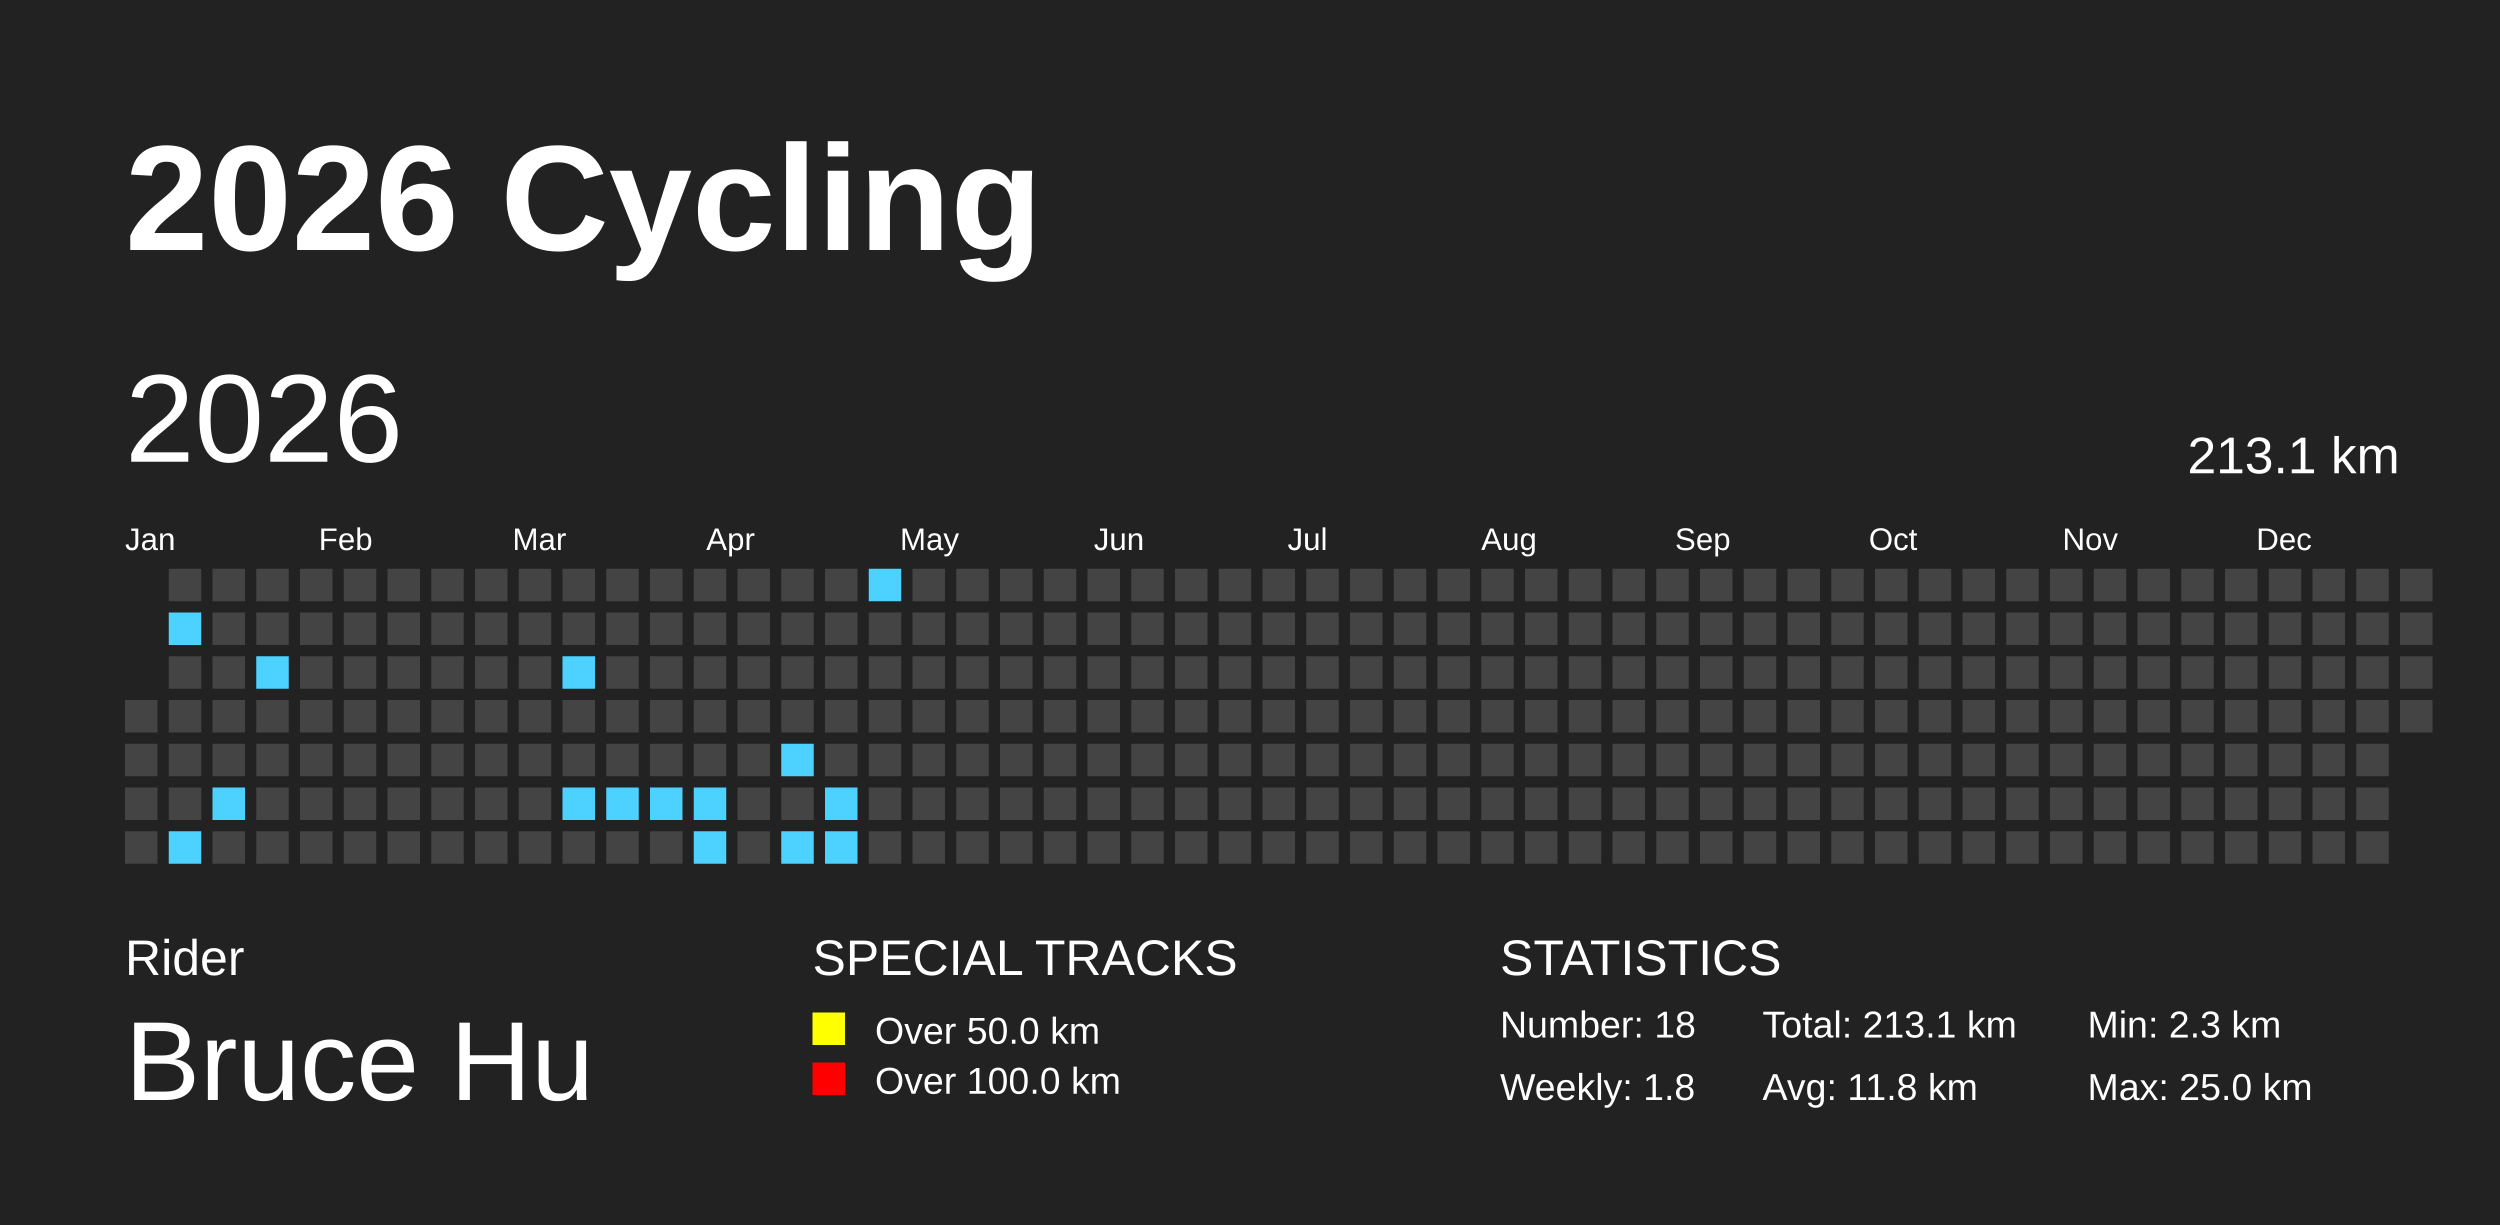
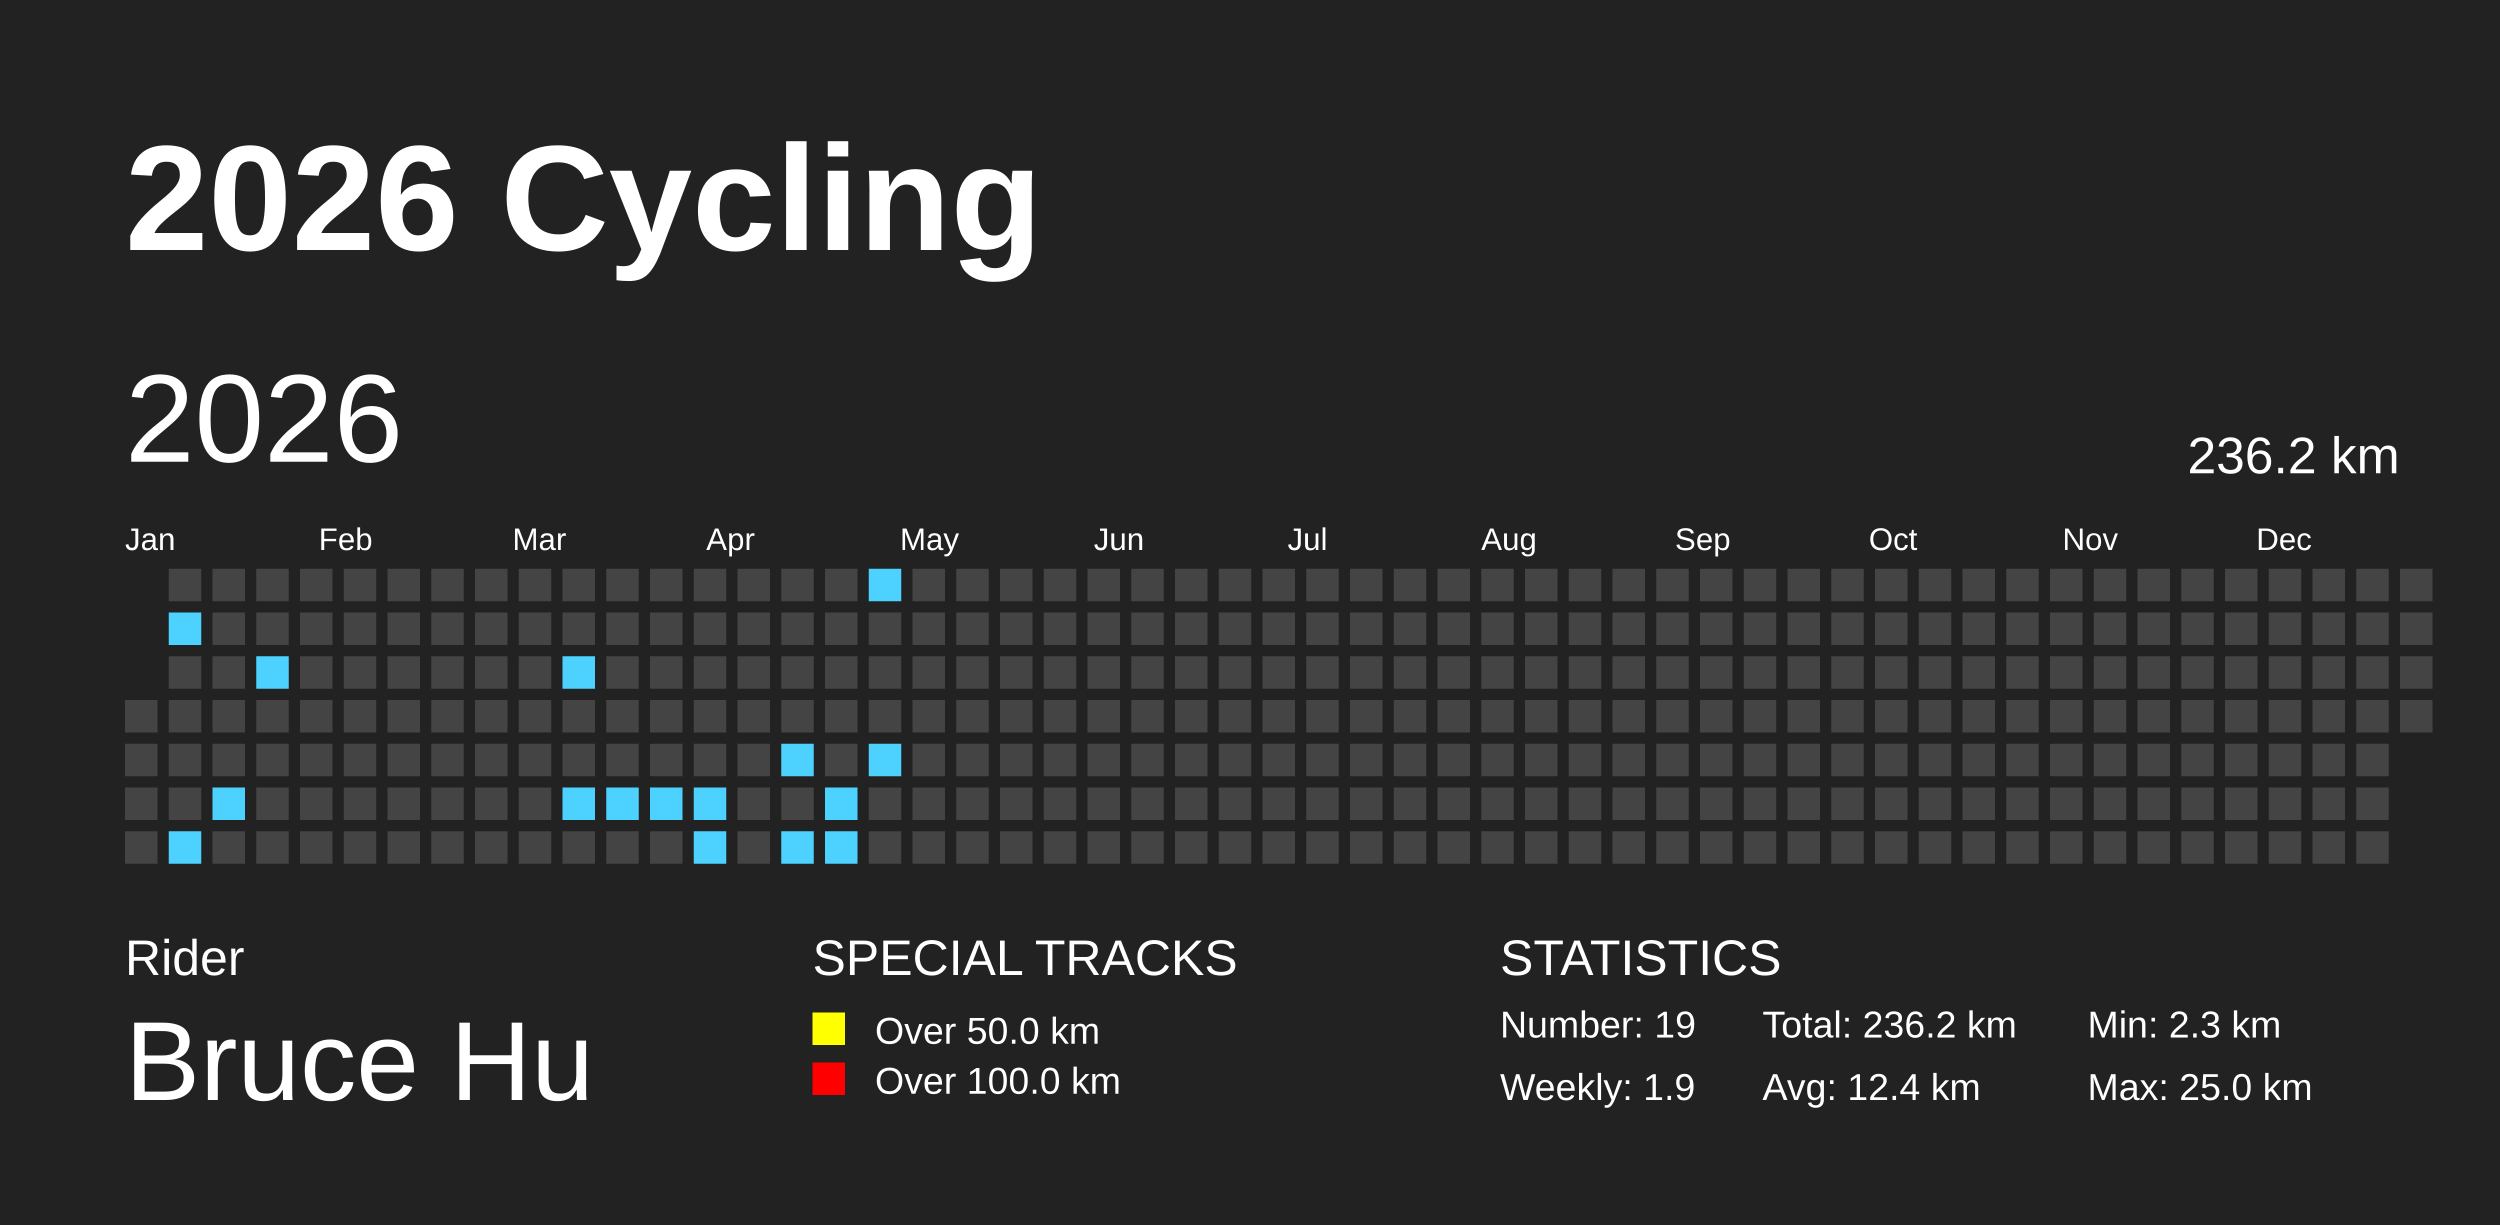
<svg xmlns="http://www.w3.org/2000/svg" baseProfile="full" height="98mm" version="1.1" viewBox="0,0,200,98" width="200mm">
  <defs />
  <rect fill="#222222" height="98" width="200" x="0" y="0" />
  <text fill="#FFFFFF" style="font-size:12px; font-family:Arial; font-weight:bold;" x="10" y="20">2026 Cycling</text>
  <text fill="#FFFFFF" style="font-size:4px; font-family:Arial" x="10" y="78">Rider</text>
  <text fill="#FFFFFF" style="font-size:9px; font-family:Arial" x="10" y="88">Bruce Hu</text>
  <text fill="#FFFFFF" style="font-size:4px; font-family:Arial" x="65" y="78">SPECIAL TRACKS</text>
  <rect fill="yellow" height="2.6" width="2.6" x="65" y="81" />
  <text fill="#FFFFFF" style="font-size:3px; font-family:Arial" x="70" y="83.5">Over 50.0 km</text>
  <rect fill="red" height="2.6" width="2.6" x="65" y="85" />
  <text fill="#FFFFFF" style="font-size:3px; font-family:Arial" x="70" y="87.5">Over 100.0 km</text>
  <text fill="#FFFFFF" style="font-size:4px; font-family:Arial" x="120" y="78">STATISTICS</text>
-   <text fill="#FFFFFF" style="font-size:3px; font-family:Arial" x="120" y="83">Number: 18</text>
-   <text fill="#FFFFFF" style="font-size:3px; font-family:Arial" x="120" y="88">Weekly: 1.8</text>
-   <text fill="#FFFFFF" style="font-size:3px; font-family:Arial" x="141" y="83">Total: 213.1 km</text>
-   <text fill="#FFFFFF" style="font-size:3px; font-family:Arial" x="141" y="88">Avg: 11.8 km</text>
+   <text fill="#FFFFFF" style="font-size:3px; font-family:Arial" x="120" y="83">Number: 19</text>
+   <text fill="#FFFFFF" style="font-size:3px; font-family:Arial" x="120" y="88">Weekly: 1.9</text>
+   <text fill="#FFFFFF" style="font-size:3px; font-family:Arial" x="141" y="83">Total: 236.2 km</text>
+   <text fill="#FFFFFF" style="font-size:3px; font-family:Arial" x="141" y="88">Avg: 12.4 km</text>
  <text fill="#FFFFFF" style="font-size:3px; font-family:Arial" x="167" y="83">Min: 2.3 km</text>
  <text fill="#FFFFFF" style="font-size:3px; font-family:Arial" x="167" y="88">Max: 25.0 km</text>
  <text dominant-baseline="hanging" fill="#FFFFFF" style="font-size:10.0px; font-family:Arial;" x="10" y="30">2026</text>
-   <text dominant-baseline="hanging" fill="#FFFFFF" style="font-size:4.125px; font-family:Arial;" x="175" y="35">213.1 km</text>
+   <text dominant-baseline="hanging" fill="#FFFFFF" style="font-size:4.125px; font-family:Arial;" x="175" y="35">236.2 km</text>
  <text fill="#FFFFFF" style="font-size:2.5px; font-family:Arial" x="10.0" y="44">Jan</text>
  <text fill="#FFFFFF" style="font-size:2.5px; font-family:Arial" x="25.5" y="44">Feb</text>
  <text fill="#FFFFFF" style="font-size:2.5px; font-family:Arial" x="41.0" y="44">Mar</text>
  <text fill="#FFFFFF" style="font-size:2.5px; font-family:Arial" x="56.5" y="44">Apr</text>
  <text fill="#FFFFFF" style="font-size:2.5px; font-family:Arial" x="72.0" y="44">May</text>
  <text fill="#FFFFFF" style="font-size:2.5px; font-family:Arial" x="87.5" y="44">Jun</text>
  <text fill="#FFFFFF" style="font-size:2.5px; font-family:Arial" x="103.0" y="44">Jul</text>
  <text fill="#FFFFFF" style="font-size:2.5px; font-family:Arial" x="118.5" y="44">Aug</text>
  <text fill="#FFFFFF" style="font-size:2.5px; font-family:Arial" x="134.0" y="44">Sep</text>
  <text fill="#FFFFFF" style="font-size:2.5px; font-family:Arial" x="149.5" y="44">Oct</text>
  <text fill="#FFFFFF" style="font-size:2.5px; font-family:Arial" x="165.0" y="44">Nov</text>
  <text fill="#FFFFFF" style="font-size:2.5px; font-family:Arial" x="180.5" y="44">Dec</text>
  <rect fill="#444444" height="2.6" width="2.6" x="10.0" y="56.0" />
  <rect fill="#444444" height="2.6" width="2.6" x="10.0" y="59.5" />
  <rect fill="#444444" height="2.6" width="2.6" x="10.0" y="63.0" />
  <rect fill="#444444" height="2.6" width="2.6" x="10.0" y="66.5" />
  <rect fill="#444444" height="2.6" width="2.6" x="13.5" y="45.5" />
  <rect fill="#4DD2FF" height="2.6" width="2.6" x="13.5" y="49.0" />
  <rect fill="#444444" height="2.6" width="2.6" x="13.5" y="52.5" />
  <rect fill="#444444" height="2.6" width="2.6" x="13.5" y="56.0" />
  <rect fill="#444444" height="2.6" width="2.6" x="13.5" y="59.5" />
  <rect fill="#444444" height="2.6" width="2.6" x="13.5" y="63.0" />
  <rect fill="#4DD2FF" height="2.6" width="2.6" x="13.5" y="66.5" />
  <rect fill="#444444" height="2.6" width="2.6" x="17.0" y="45.5" />
  <rect fill="#444444" height="2.6" width="2.6" x="17.0" y="49.0" />
  <rect fill="#444444" height="2.6" width="2.6" x="17.0" y="52.5" />
  <rect fill="#444444" height="2.6" width="2.6" x="17.0" y="56.0" />
  <rect fill="#444444" height="2.6" width="2.6" x="17.0" y="59.5" />
  <rect fill="#4DD2FF" height="2.6" width="2.6" x="17.0" y="63.0" />
  <rect fill="#444444" height="2.6" width="2.6" x="17.0" y="66.5" />
  <rect fill="#444444" height="2.6" width="2.6" x="20.5" y="45.5" />
  <rect fill="#444444" height="2.6" width="2.6" x="20.5" y="49.0" />
  <rect fill="#4DD2FF" height="2.6" width="2.6" x="20.5" y="52.5" />
  <rect fill="#444444" height="2.6" width="2.6" x="20.5" y="56.0" />
  <rect fill="#444444" height="2.6" width="2.6" x="20.5" y="59.5" />
  <rect fill="#444444" height="2.6" width="2.6" x="20.5" y="63.0" />
  <rect fill="#444444" height="2.6" width="2.6" x="20.5" y="66.5" />
  <rect fill="#444444" height="2.6" width="2.6" x="24.0" y="45.5" />
  <rect fill="#444444" height="2.6" width="2.6" x="24.0" y="49.0" />
  <rect fill="#444444" height="2.6" width="2.6" x="24.0" y="52.5" />
  <rect fill="#444444" height="2.6" width="2.6" x="24.0" y="56.0" />
  <rect fill="#444444" height="2.6" width="2.6" x="24.0" y="59.5" />
  <rect fill="#444444" height="2.6" width="2.6" x="24.0" y="63.0" />
  <rect fill="#444444" height="2.6" width="2.6" x="24.0" y="66.5" />
  <rect fill="#444444" height="2.6" width="2.6" x="27.5" y="45.5" />
  <rect fill="#444444" height="2.6" width="2.6" x="27.5" y="49.0" />
  <rect fill="#444444" height="2.6" width="2.6" x="27.5" y="52.5" />
  <rect fill="#444444" height="2.6" width="2.6" x="27.5" y="56.0" />
  <rect fill="#444444" height="2.6" width="2.6" x="27.5" y="59.5" />
  <rect fill="#444444" height="2.6" width="2.6" x="27.5" y="63.0" />
  <rect fill="#444444" height="2.6" width="2.6" x="27.5" y="66.5" />
  <rect fill="#444444" height="2.6" width="2.6" x="31.0" y="45.5" />
  <rect fill="#444444" height="2.6" width="2.6" x="31.0" y="49.0" />
  <rect fill="#444444" height="2.6" width="2.6" x="31.0" y="52.5" />
  <rect fill="#444444" height="2.6" width="2.6" x="31.0" y="56.0" />
  <rect fill="#444444" height="2.6" width="2.6" x="31.0" y="59.5" />
  <rect fill="#444444" height="2.6" width="2.6" x="31.0" y="63.0" />
  <rect fill="#444444" height="2.6" width="2.6" x="31.0" y="66.5" />
  <rect fill="#444444" height="2.6" width="2.6" x="34.5" y="45.5" />
  <rect fill="#444444" height="2.6" width="2.6" x="34.5" y="49.0" />
  <rect fill="#444444" height="2.6" width="2.6" x="34.5" y="52.5" />
  <rect fill="#444444" height="2.6" width="2.6" x="34.5" y="56.0" />
  <rect fill="#444444" height="2.6" width="2.6" x="34.5" y="59.5" />
  <rect fill="#444444" height="2.6" width="2.6" x="34.5" y="63.0" />
  <rect fill="#444444" height="2.6" width="2.6" x="34.5" y="66.5" />
  <rect fill="#444444" height="2.6" width="2.6" x="38.0" y="45.5" />
  <rect fill="#444444" height="2.6" width="2.6" x="38.0" y="49.0" />
  <rect fill="#444444" height="2.6" width="2.6" x="38.0" y="52.5" />
  <rect fill="#444444" height="2.6" width="2.6" x="38.0" y="56.0" />
  <rect fill="#444444" height="2.6" width="2.6" x="38.0" y="59.5" />
  <rect fill="#444444" height="2.6" width="2.6" x="38.0" y="63.0" />
  <rect fill="#444444" height="2.6" width="2.6" x="38.0" y="66.5" />
  <rect fill="#444444" height="2.6" width="2.6" x="41.5" y="45.5" />
  <rect fill="#444444" height="2.6" width="2.6" x="41.5" y="49.0" />
  <rect fill="#444444" height="2.6" width="2.6" x="41.5" y="52.5" />
  <rect fill="#444444" height="2.6" width="2.6" x="41.5" y="56.0" />
  <rect fill="#444444" height="2.6" width="2.6" x="41.5" y="59.5" />
  <rect fill="#444444" height="2.6" width="2.6" x="41.5" y="63.0" />
  <rect fill="#444444" height="2.6" width="2.6" x="41.5" y="66.5" />
  <rect fill="#444444" height="2.6" width="2.6" x="45.0" y="45.5" />
  <rect fill="#444444" height="2.6" width="2.6" x="45.0" y="49.0" />
  <rect fill="#4DD2FF" height="2.6" width="2.6" x="45.0" y="52.5" />
  <rect fill="#444444" height="2.6" width="2.6" x="45.0" y="56.0" />
  <rect fill="#444444" height="2.6" width="2.6" x="45.0" y="59.5" />
  <rect fill="#4DD2FF" height="2.6" width="2.6" x="45.0" y="63.0" />
  <rect fill="#444444" height="2.6" width="2.6" x="45.0" y="66.5" />
  <rect fill="#444444" height="2.6" width="2.6" x="48.5" y="45.5" />
  <rect fill="#444444" height="2.6" width="2.6" x="48.5" y="49.0" />
  <rect fill="#444444" height="2.6" width="2.6" x="48.5" y="52.5" />
  <rect fill="#444444" height="2.6" width="2.6" x="48.5" y="56.0" />
  <rect fill="#444444" height="2.6" width="2.6" x="48.5" y="59.5" />
  <rect fill="#4DD2FF" height="2.6" width="2.6" x="48.5" y="63.0" />
  <rect fill="#444444" height="2.6" width="2.6" x="48.5" y="66.5" />
  <rect fill="#444444" height="2.6" width="2.6" x="52.0" y="45.5" />
  <rect fill="#444444" height="2.6" width="2.6" x="52.0" y="49.0" />
  <rect fill="#444444" height="2.6" width="2.6" x="52.0" y="52.5" />
  <rect fill="#444444" height="2.6" width="2.6" x="52.0" y="56.0" />
  <rect fill="#444444" height="2.6" width="2.6" x="52.0" y="59.5" />
  <rect fill="#4DD2FF" height="2.6" width="2.6" x="52.0" y="63.0" />
  <rect fill="#444444" height="2.6" width="2.6" x="52.0" y="66.5" />
  <rect fill="#444444" height="2.6" width="2.6" x="55.5" y="45.5" />
  <rect fill="#444444" height="2.6" width="2.6" x="55.5" y="49.0" />
  <rect fill="#444444" height="2.6" width="2.6" x="55.5" y="52.5" />
  <rect fill="#444444" height="2.6" width="2.6" x="55.5" y="56.0" />
  <rect fill="#444444" height="2.6" width="2.6" x="55.5" y="59.5" />
  <rect fill="#4DD2FF" height="2.6" width="2.6" x="55.5" y="63.0" />
  <rect fill="#4DD2FF" height="2.6" width="2.6" x="55.5" y="66.5" />
  <rect fill="#444444" height="2.6" width="2.6" x="59.0" y="45.5" />
  <rect fill="#444444" height="2.6" width="2.6" x="59.0" y="49.0" />
  <rect fill="#444444" height="2.6" width="2.6" x="59.0" y="52.5" />
  <rect fill="#444444" height="2.6" width="2.6" x="59.0" y="56.0" />
  <rect fill="#444444" height="2.6" width="2.6" x="59.0" y="59.5" />
  <rect fill="#444444" height="2.6" width="2.6" x="59.0" y="63.0" />
  <rect fill="#444444" height="2.6" width="2.6" x="59.0" y="66.5" />
  <rect fill="#444444" height="2.6" width="2.6" x="62.5" y="45.5" />
  <rect fill="#444444" height="2.6" width="2.6" x="62.5" y="49.0" />
  <rect fill="#444444" height="2.6" width="2.6" x="62.5" y="52.5" />
  <rect fill="#444444" height="2.6" width="2.6" x="62.5" y="56.0" />
  <rect fill="#4DD2FF" height="2.6" width="2.6" x="62.5" y="59.5" />
  <rect fill="#444444" height="2.6" width="2.6" x="62.5" y="63.0" />
  <rect fill="#4DD2FF" height="2.6" width="2.6" x="62.5" y="66.5" />
  <rect fill="#444444" height="2.6" width="2.6" x="66.0" y="45.5" />
  <rect fill="#444444" height="2.6" width="2.6" x="66.0" y="49.0" />
  <rect fill="#444444" height="2.6" width="2.6" x="66.0" y="52.5" />
  <rect fill="#444444" height="2.6" width="2.6" x="66.0" y="56.0" />
  <rect fill="#444444" height="2.6" width="2.6" x="66.0" y="59.5" />
  <rect fill="#4DD2FF" height="2.6" width="2.6" x="66.0" y="63.0" />
  <rect fill="#4DD2FF" height="2.6" width="2.6" x="66.0" y="66.5" />
  <rect fill="#4DD2FF" height="2.6" width="2.6" x="69.5" y="45.5" />
  <rect fill="#444444" height="2.6" width="2.6" x="69.5" y="49.0" />
  <rect fill="#444444" height="2.6" width="2.6" x="69.5" y="52.5" />
  <rect fill="#444444" height="2.6" width="2.6" x="69.5" y="56.0" />
-   <rect fill="#444444" height="2.6" width="2.6" x="69.5" y="59.5" />
+   <rect fill="#4DD2FF" height="2.6" width="2.6" x="69.5" y="59.5" />
  <rect fill="#444444" height="2.6" width="2.6" x="69.5" y="63.0" />
  <rect fill="#444444" height="2.6" width="2.6" x="69.5" y="66.5" />
  <rect fill="#444444" height="2.6" width="2.6" x="73.0" y="45.5" />
  <rect fill="#444444" height="2.6" width="2.6" x="73.0" y="49.0" />
  <rect fill="#444444" height="2.6" width="2.6" x="73.0" y="52.5" />
  <rect fill="#444444" height="2.6" width="2.6" x="73.0" y="56.0" />
  <rect fill="#444444" height="2.6" width="2.6" x="73.0" y="59.5" />
  <rect fill="#444444" height="2.6" width="2.6" x="73.0" y="63.0" />
  <rect fill="#444444" height="2.6" width="2.6" x="73.0" y="66.5" />
  <rect fill="#444444" height="2.6" width="2.6" x="76.5" y="45.5" />
  <rect fill="#444444" height="2.6" width="2.6" x="76.5" y="49.0" />
  <rect fill="#444444" height="2.6" width="2.6" x="76.5" y="52.5" />
  <rect fill="#444444" height="2.6" width="2.6" x="76.5" y="56.0" />
  <rect fill="#444444" height="2.6" width="2.6" x="76.5" y="59.5" />
  <rect fill="#444444" height="2.6" width="2.6" x="76.5" y="63.0" />
  <rect fill="#444444" height="2.6" width="2.6" x="76.5" y="66.5" />
  <rect fill="#444444" height="2.6" width="2.6" x="80.0" y="45.5" />
  <rect fill="#444444" height="2.6" width="2.6" x="80.0" y="49.0" />
  <rect fill="#444444" height="2.6" width="2.6" x="80.0" y="52.5" />
  <rect fill="#444444" height="2.6" width="2.6" x="80.0" y="56.0" />
  <rect fill="#444444" height="2.6" width="2.6" x="80.0" y="59.5" />
  <rect fill="#444444" height="2.6" width="2.6" x="80.0" y="63.0" />
  <rect fill="#444444" height="2.6" width="2.6" x="80.0" y="66.5" />
  <rect fill="#444444" height="2.6" width="2.6" x="83.5" y="45.5" />
  <rect fill="#444444" height="2.6" width="2.6" x="83.5" y="49.0" />
  <rect fill="#444444" height="2.6" width="2.6" x="83.5" y="52.5" />
  <rect fill="#444444" height="2.6" width="2.6" x="83.5" y="56.0" />
  <rect fill="#444444" height="2.6" width="2.6" x="83.5" y="59.5" />
  <rect fill="#444444" height="2.6" width="2.6" x="83.5" y="63.0" />
  <rect fill="#444444" height="2.6" width="2.6" x="83.5" y="66.5" />
  <rect fill="#444444" height="2.6" width="2.6" x="87.0" y="45.5" />
  <rect fill="#444444" height="2.6" width="2.6" x="87.0" y="49.0" />
  <rect fill="#444444" height="2.6" width="2.6" x="87.0" y="52.5" />
  <rect fill="#444444" height="2.6" width="2.6" x="87.0" y="56.0" />
  <rect fill="#444444" height="2.6" width="2.6" x="87.0" y="59.5" />
  <rect fill="#444444" height="2.6" width="2.6" x="87.0" y="63.0" />
  <rect fill="#444444" height="2.6" width="2.6" x="87.0" y="66.5" />
  <rect fill="#444444" height="2.6" width="2.6" x="90.5" y="45.5" />
  <rect fill="#444444" height="2.6" width="2.6" x="90.5" y="49.0" />
  <rect fill="#444444" height="2.6" width="2.6" x="90.5" y="52.5" />
  <rect fill="#444444" height="2.6" width="2.6" x="90.5" y="56.0" />
  <rect fill="#444444" height="2.6" width="2.6" x="90.5" y="59.5" />
  <rect fill="#444444" height="2.6" width="2.6" x="90.5" y="63.0" />
  <rect fill="#444444" height="2.6" width="2.6" x="90.5" y="66.5" />
  <rect fill="#444444" height="2.6" width="2.6" x="94.0" y="45.5" />
  <rect fill="#444444" height="2.6" width="2.6" x="94.0" y="49.0" />
  <rect fill="#444444" height="2.6" width="2.6" x="94.0" y="52.5" />
  <rect fill="#444444" height="2.6" width="2.6" x="94.0" y="56.0" />
  <rect fill="#444444" height="2.6" width="2.6" x="94.0" y="59.5" />
  <rect fill="#444444" height="2.6" width="2.6" x="94.0" y="63.0" />
  <rect fill="#444444" height="2.6" width="2.6" x="94.0" y="66.5" />
  <rect fill="#444444" height="2.6" width="2.6" x="97.5" y="45.5" />
  <rect fill="#444444" height="2.6" width="2.6" x="97.5" y="49.0" />
  <rect fill="#444444" height="2.6" width="2.6" x="97.5" y="52.5" />
  <rect fill="#444444" height="2.6" width="2.6" x="97.5" y="56.0" />
  <rect fill="#444444" height="2.6" width="2.6" x="97.5" y="59.5" />
  <rect fill="#444444" height="2.6" width="2.6" x="97.5" y="63.0" />
  <rect fill="#444444" height="2.6" width="2.6" x="97.5" y="66.5" />
  <rect fill="#444444" height="2.6" width="2.6" x="101.0" y="45.5" />
  <rect fill="#444444" height="2.6" width="2.6" x="101.0" y="49.0" />
  <rect fill="#444444" height="2.6" width="2.6" x="101.0" y="52.5" />
  <rect fill="#444444" height="2.6" width="2.6" x="101.0" y="56.0" />
  <rect fill="#444444" height="2.6" width="2.6" x="101.0" y="59.5" />
  <rect fill="#444444" height="2.6" width="2.6" x="101.0" y="63.0" />
  <rect fill="#444444" height="2.6" width="2.6" x="101.0" y="66.5" />
  <rect fill="#444444" height="2.6" width="2.6" x="104.5" y="45.5" />
  <rect fill="#444444" height="2.6" width="2.6" x="104.5" y="49.0" />
  <rect fill="#444444" height="2.6" width="2.6" x="104.5" y="52.5" />
  <rect fill="#444444" height="2.6" width="2.6" x="104.5" y="56.0" />
  <rect fill="#444444" height="2.6" width="2.6" x="104.5" y="59.5" />
  <rect fill="#444444" height="2.6" width="2.6" x="104.5" y="63.0" />
  <rect fill="#444444" height="2.6" width="2.6" x="104.5" y="66.5" />
  <rect fill="#444444" height="2.6" width="2.6" x="108.0" y="45.5" />
  <rect fill="#444444" height="2.6" width="2.6" x="108.0" y="49.0" />
  <rect fill="#444444" height="2.6" width="2.6" x="108.0" y="52.5" />
  <rect fill="#444444" height="2.6" width="2.6" x="108.0" y="56.0" />
  <rect fill="#444444" height="2.6" width="2.6" x="108.0" y="59.5" />
  <rect fill="#444444" height="2.6" width="2.6" x="108.0" y="63.0" />
  <rect fill="#444444" height="2.6" width="2.6" x="108.0" y="66.5" />
  <rect fill="#444444" height="2.6" width="2.6" x="111.5" y="45.5" />
  <rect fill="#444444" height="2.6" width="2.6" x="111.5" y="49.0" />
  <rect fill="#444444" height="2.6" width="2.6" x="111.5" y="52.5" />
  <rect fill="#444444" height="2.6" width="2.6" x="111.5" y="56.0" />
  <rect fill="#444444" height="2.6" width="2.6" x="111.5" y="59.5" />
  <rect fill="#444444" height="2.6" width="2.6" x="111.5" y="63.0" />
  <rect fill="#444444" height="2.6" width="2.6" x="111.5" y="66.5" />
  <rect fill="#444444" height="2.6" width="2.6" x="115.0" y="45.5" />
  <rect fill="#444444" height="2.6" width="2.6" x="115.0" y="49.0" />
  <rect fill="#444444" height="2.6" width="2.6" x="115.0" y="52.5" />
  <rect fill="#444444" height="2.6" width="2.6" x="115.0" y="56.0" />
  <rect fill="#444444" height="2.6" width="2.6" x="115.0" y="59.5" />
  <rect fill="#444444" height="2.6" width="2.6" x="115.0" y="63.0" />
  <rect fill="#444444" height="2.6" width="2.6" x="115.0" y="66.5" />
  <rect fill="#444444" height="2.6" width="2.6" x="118.5" y="45.5" />
  <rect fill="#444444" height="2.6" width="2.6" x="118.5" y="49.0" />
  <rect fill="#444444" height="2.6" width="2.6" x="118.5" y="52.5" />
  <rect fill="#444444" height="2.6" width="2.6" x="118.5" y="56.0" />
  <rect fill="#444444" height="2.6" width="2.6" x="118.5" y="59.5" />
  <rect fill="#444444" height="2.6" width="2.6" x="118.5" y="63.0" />
  <rect fill="#444444" height="2.6" width="2.6" x="118.5" y="66.5" />
  <rect fill="#444444" height="2.6" width="2.6" x="122.0" y="45.5" />
  <rect fill="#444444" height="2.6" width="2.6" x="122.0" y="49.0" />
  <rect fill="#444444" height="2.6" width="2.6" x="122.0" y="52.5" />
  <rect fill="#444444" height="2.6" width="2.6" x="122.0" y="56.0" />
  <rect fill="#444444" height="2.6" width="2.6" x="122.0" y="59.5" />
  <rect fill="#444444" height="2.6" width="2.6" x="122.0" y="63.0" />
  <rect fill="#444444" height="2.6" width="2.6" x="122.0" y="66.5" />
  <rect fill="#444444" height="2.6" width="2.6" x="125.5" y="45.5" />
  <rect fill="#444444" height="2.6" width="2.6" x="125.5" y="49.0" />
  <rect fill="#444444" height="2.6" width="2.6" x="125.5" y="52.5" />
  <rect fill="#444444" height="2.6" width="2.6" x="125.5" y="56.0" />
  <rect fill="#444444" height="2.6" width="2.6" x="125.5" y="59.5" />
  <rect fill="#444444" height="2.6" width="2.6" x="125.5" y="63.0" />
  <rect fill="#444444" height="2.6" width="2.6" x="125.5" y="66.5" />
  <rect fill="#444444" height="2.6" width="2.6" x="129.0" y="45.5" />
  <rect fill="#444444" height="2.6" width="2.6" x="129.0" y="49.0" />
  <rect fill="#444444" height="2.6" width="2.6" x="129.0" y="52.5" />
  <rect fill="#444444" height="2.6" width="2.6" x="129.0" y="56.0" />
  <rect fill="#444444" height="2.6" width="2.6" x="129.0" y="59.5" />
  <rect fill="#444444" height="2.6" width="2.6" x="129.0" y="63.0" />
  <rect fill="#444444" height="2.6" width="2.6" x="129.0" y="66.5" />
  <rect fill="#444444" height="2.6" width="2.6" x="132.5" y="45.5" />
  <rect fill="#444444" height="2.6" width="2.6" x="132.5" y="49.0" />
  <rect fill="#444444" height="2.6" width="2.6" x="132.5" y="52.5" />
  <rect fill="#444444" height="2.6" width="2.6" x="132.5" y="56.0" />
  <rect fill="#444444" height="2.6" width="2.6" x="132.5" y="59.5" />
  <rect fill="#444444" height="2.6" width="2.6" x="132.5" y="63.0" />
  <rect fill="#444444" height="2.6" width="2.6" x="132.5" y="66.5" />
  <rect fill="#444444" height="2.6" width="2.6" x="136.0" y="45.5" />
  <rect fill="#444444" height="2.6" width="2.6" x="136.0" y="49.0" />
  <rect fill="#444444" height="2.6" width="2.6" x="136.0" y="52.5" />
  <rect fill="#444444" height="2.6" width="2.6" x="136.0" y="56.0" />
  <rect fill="#444444" height="2.6" width="2.6" x="136.0" y="59.5" />
  <rect fill="#444444" height="2.6" width="2.6" x="136.0" y="63.0" />
  <rect fill="#444444" height="2.6" width="2.6" x="136.0" y="66.5" />
  <rect fill="#444444" height="2.6" width="2.6" x="139.5" y="45.5" />
  <rect fill="#444444" height="2.6" width="2.6" x="139.5" y="49.0" />
  <rect fill="#444444" height="2.6" width="2.6" x="139.5" y="52.5" />
  <rect fill="#444444" height="2.6" width="2.6" x="139.5" y="56.0" />
  <rect fill="#444444" height="2.6" width="2.6" x="139.5" y="59.5" />
  <rect fill="#444444" height="2.6" width="2.6" x="139.5" y="63.0" />
  <rect fill="#444444" height="2.6" width="2.6" x="139.5" y="66.5" />
  <rect fill="#444444" height="2.6" width="2.6" x="143.0" y="45.5" />
  <rect fill="#444444" height="2.6" width="2.6" x="143.0" y="49.0" />
  <rect fill="#444444" height="2.6" width="2.6" x="143.0" y="52.5" />
  <rect fill="#444444" height="2.6" width="2.6" x="143.0" y="56.0" />
  <rect fill="#444444" height="2.6" width="2.6" x="143.0" y="59.5" />
  <rect fill="#444444" height="2.6" width="2.6" x="143.0" y="63.0" />
  <rect fill="#444444" height="2.6" width="2.6" x="143.0" y="66.5" />
  <rect fill="#444444" height="2.6" width="2.6" x="146.5" y="45.5" />
  <rect fill="#444444" height="2.6" width="2.6" x="146.5" y="49.0" />
  <rect fill="#444444" height="2.6" width="2.6" x="146.5" y="52.5" />
  <rect fill="#444444" height="2.6" width="2.6" x="146.5" y="56.0" />
  <rect fill="#444444" height="2.6" width="2.6" x="146.5" y="59.5" />
  <rect fill="#444444" height="2.6" width="2.6" x="146.5" y="63.0" />
  <rect fill="#444444" height="2.6" width="2.6" x="146.5" y="66.5" />
  <rect fill="#444444" height="2.6" width="2.6" x="150.0" y="45.5" />
  <rect fill="#444444" height="2.6" width="2.6" x="150.0" y="49.0" />
  <rect fill="#444444" height="2.6" width="2.6" x="150.0" y="52.5" />
  <rect fill="#444444" height="2.6" width="2.6" x="150.0" y="56.0" />
  <rect fill="#444444" height="2.6" width="2.6" x="150.0" y="59.5" />
  <rect fill="#444444" height="2.6" width="2.6" x="150.0" y="63.0" />
  <rect fill="#444444" height="2.6" width="2.6" x="150.0" y="66.5" />
  <rect fill="#444444" height="2.6" width="2.6" x="153.5" y="45.5" />
  <rect fill="#444444" height="2.6" width="2.6" x="153.5" y="49.0" />
  <rect fill="#444444" height="2.6" width="2.6" x="153.5" y="52.5" />
  <rect fill="#444444" height="2.6" width="2.6" x="153.5" y="56.0" />
  <rect fill="#444444" height="2.6" width="2.6" x="153.5" y="59.5" />
  <rect fill="#444444" height="2.6" width="2.6" x="153.5" y="63.0" />
  <rect fill="#444444" height="2.6" width="2.6" x="153.5" y="66.5" />
  <rect fill="#444444" height="2.6" width="2.6" x="157.0" y="45.5" />
  <rect fill="#444444" height="2.6" width="2.6" x="157.0" y="49.0" />
  <rect fill="#444444" height="2.6" width="2.6" x="157.0" y="52.5" />
  <rect fill="#444444" height="2.6" width="2.6" x="157.0" y="56.0" />
  <rect fill="#444444" height="2.6" width="2.6" x="157.0" y="59.5" />
  <rect fill="#444444" height="2.6" width="2.6" x="157.0" y="63.0" />
  <rect fill="#444444" height="2.6" width="2.6" x="157.0" y="66.5" />
  <rect fill="#444444" height="2.6" width="2.6" x="160.5" y="45.5" />
  <rect fill="#444444" height="2.6" width="2.6" x="160.5" y="49.0" />
  <rect fill="#444444" height="2.6" width="2.6" x="160.5" y="52.5" />
  <rect fill="#444444" height="2.6" width="2.6" x="160.5" y="56.0" />
  <rect fill="#444444" height="2.6" width="2.6" x="160.5" y="59.5" />
  <rect fill="#444444" height="2.6" width="2.6" x="160.5" y="63.0" />
  <rect fill="#444444" height="2.6" width="2.6" x="160.5" y="66.5" />
  <rect fill="#444444" height="2.6" width="2.6" x="164.0" y="45.5" />
  <rect fill="#444444" height="2.6" width="2.6" x="164.0" y="49.0" />
  <rect fill="#444444" height="2.6" width="2.6" x="164.0" y="52.5" />
  <rect fill="#444444" height="2.6" width="2.6" x="164.0" y="56.0" />
  <rect fill="#444444" height="2.6" width="2.6" x="164.0" y="59.5" />
  <rect fill="#444444" height="2.6" width="2.6" x="164.0" y="63.0" />
  <rect fill="#444444" height="2.6" width="2.6" x="164.0" y="66.5" />
  <rect fill="#444444" height="2.6" width="2.6" x="167.5" y="45.5" />
  <rect fill="#444444" height="2.6" width="2.6" x="167.5" y="49.0" />
  <rect fill="#444444" height="2.6" width="2.6" x="167.5" y="52.5" />
  <rect fill="#444444" height="2.6" width="2.6" x="167.5" y="56.0" />
  <rect fill="#444444" height="2.6" width="2.6" x="167.5" y="59.5" />
  <rect fill="#444444" height="2.6" width="2.6" x="167.5" y="63.0" />
  <rect fill="#444444" height="2.6" width="2.6" x="167.5" y="66.5" />
  <rect fill="#444444" height="2.6" width="2.6" x="171.0" y="45.5" />
  <rect fill="#444444" height="2.6" width="2.6" x="171.0" y="49.0" />
  <rect fill="#444444" height="2.6" width="2.6" x="171.0" y="52.5" />
  <rect fill="#444444" height="2.6" width="2.6" x="171.0" y="56.0" />
  <rect fill="#444444" height="2.6" width="2.6" x="171.0" y="59.5" />
  <rect fill="#444444" height="2.6" width="2.6" x="171.0" y="63.0" />
  <rect fill="#444444" height="2.6" width="2.6" x="171.0" y="66.5" />
  <rect fill="#444444" height="2.6" width="2.6" x="174.5" y="45.5" />
  <rect fill="#444444" height="2.6" width="2.6" x="174.5" y="49.0" />
  <rect fill="#444444" height="2.6" width="2.6" x="174.5" y="52.5" />
  <rect fill="#444444" height="2.6" width="2.6" x="174.5" y="56.0" />
  <rect fill="#444444" height="2.6" width="2.6" x="174.5" y="59.5" />
  <rect fill="#444444" height="2.6" width="2.6" x="174.5" y="63.0" />
  <rect fill="#444444" height="2.6" width="2.6" x="174.5" y="66.5" />
  <rect fill="#444444" height="2.6" width="2.6" x="178.0" y="45.5" />
  <rect fill="#444444" height="2.6" width="2.6" x="178.0" y="49.0" />
  <rect fill="#444444" height="2.6" width="2.6" x="178.0" y="52.5" />
  <rect fill="#444444" height="2.6" width="2.6" x="178.0" y="56.0" />
  <rect fill="#444444" height="2.6" width="2.6" x="178.0" y="59.5" />
  <rect fill="#444444" height="2.6" width="2.6" x="178.0" y="63.0" />
  <rect fill="#444444" height="2.6" width="2.6" x="178.0" y="66.5" />
  <rect fill="#444444" height="2.6" width="2.6" x="181.5" y="45.5" />
  <rect fill="#444444" height="2.6" width="2.6" x="181.5" y="49.0" />
  <rect fill="#444444" height="2.6" width="2.6" x="181.5" y="52.5" />
  <rect fill="#444444" height="2.6" width="2.6" x="181.5" y="56.0" />
  <rect fill="#444444" height="2.6" width="2.6" x="181.5" y="59.5" />
  <rect fill="#444444" height="2.6" width="2.6" x="181.5" y="63.0" />
  <rect fill="#444444" height="2.6" width="2.6" x="181.5" y="66.5" />
  <rect fill="#444444" height="2.6" width="2.6" x="185.0" y="45.5" />
  <rect fill="#444444" height="2.6" width="2.6" x="185.0" y="49.0" />
  <rect fill="#444444" height="2.6" width="2.6" x="185.0" y="52.5" />
  <rect fill="#444444" height="2.6" width="2.6" x="185.0" y="56.0" />
  <rect fill="#444444" height="2.6" width="2.6" x="185.0" y="59.5" />
  <rect fill="#444444" height="2.6" width="2.6" x="185.0" y="63.0" />
  <rect fill="#444444" height="2.6" width="2.6" x="185.0" y="66.5" />
  <rect fill="#444444" height="2.6" width="2.6" x="188.5" y="45.5" />
  <rect fill="#444444" height="2.6" width="2.6" x="188.5" y="49.0" />
  <rect fill="#444444" height="2.6" width="2.6" x="188.5" y="52.5" />
  <rect fill="#444444" height="2.6" width="2.6" x="188.5" y="56.0" />
  <rect fill="#444444" height="2.6" width="2.6" x="188.5" y="59.5" />
  <rect fill="#444444" height="2.6" width="2.6" x="188.5" y="63.0" />
  <rect fill="#444444" height="2.6" width="2.6" x="188.5" y="66.5" />
  <rect fill="#444444" height="2.6" width="2.6" x="192.0" y="45.5" />
  <rect fill="#444444" height="2.6" width="2.6" x="192.0" y="49.0" />
  <rect fill="#444444" height="2.6" width="2.6" x="192.0" y="52.5" />
  <rect fill="#444444" height="2.6" width="2.6" x="192.0" y="56.0" />
</svg>
